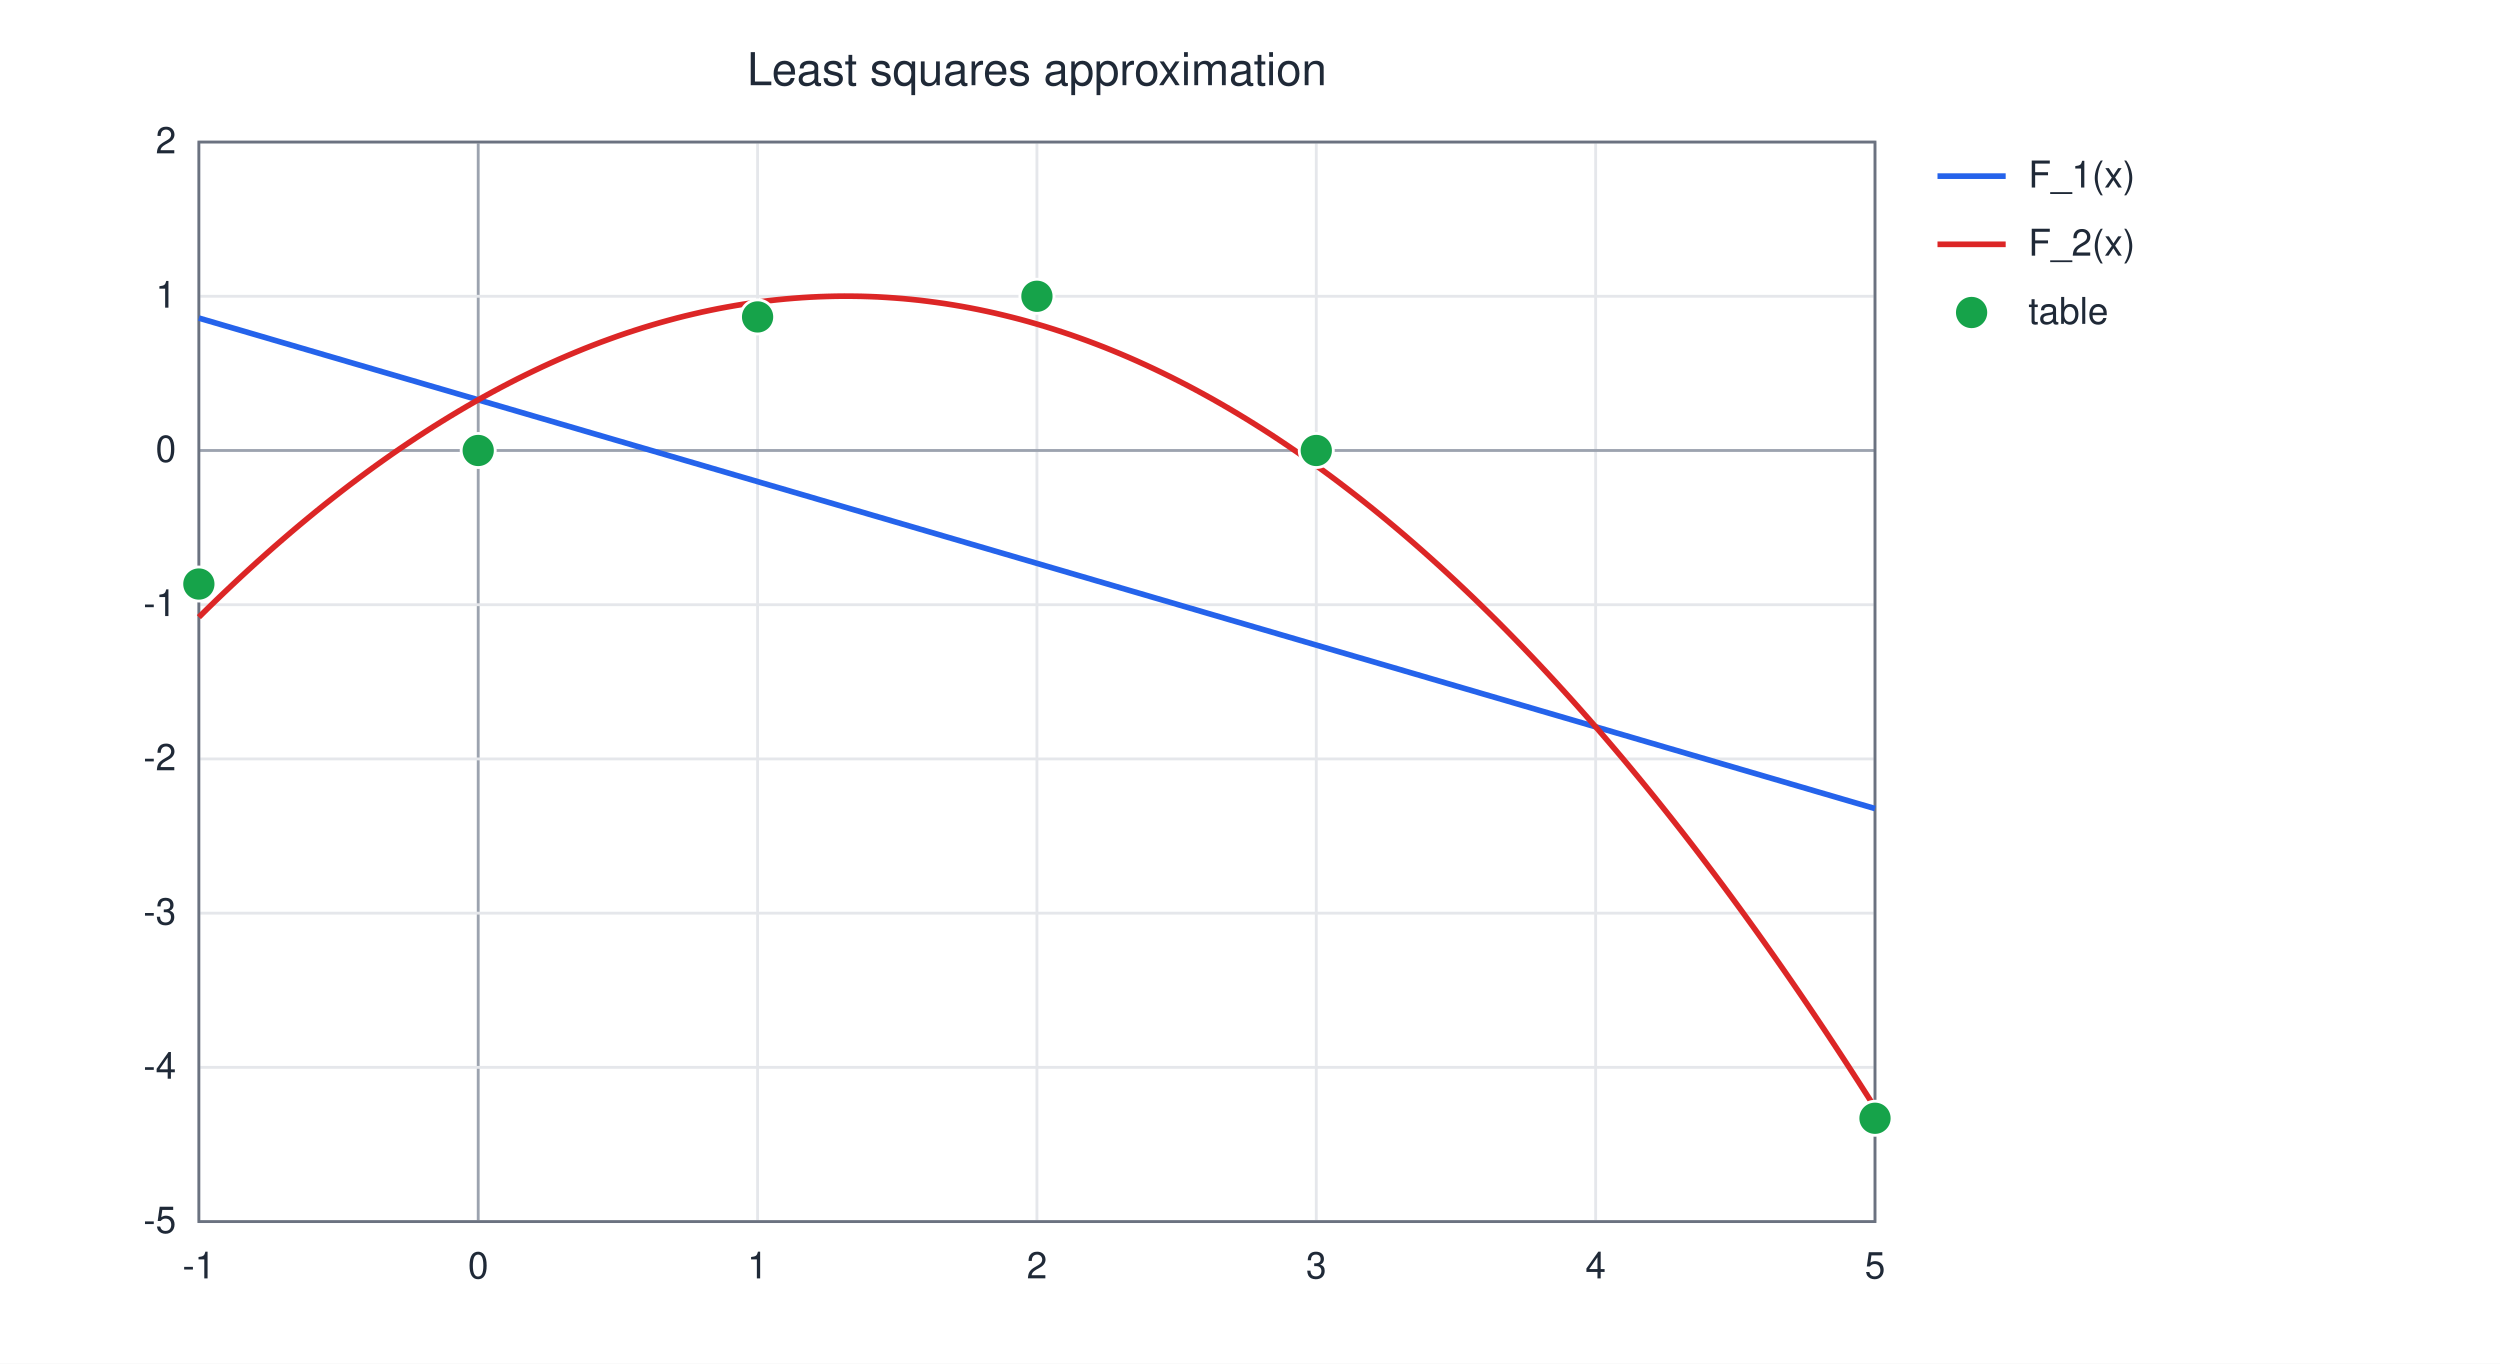
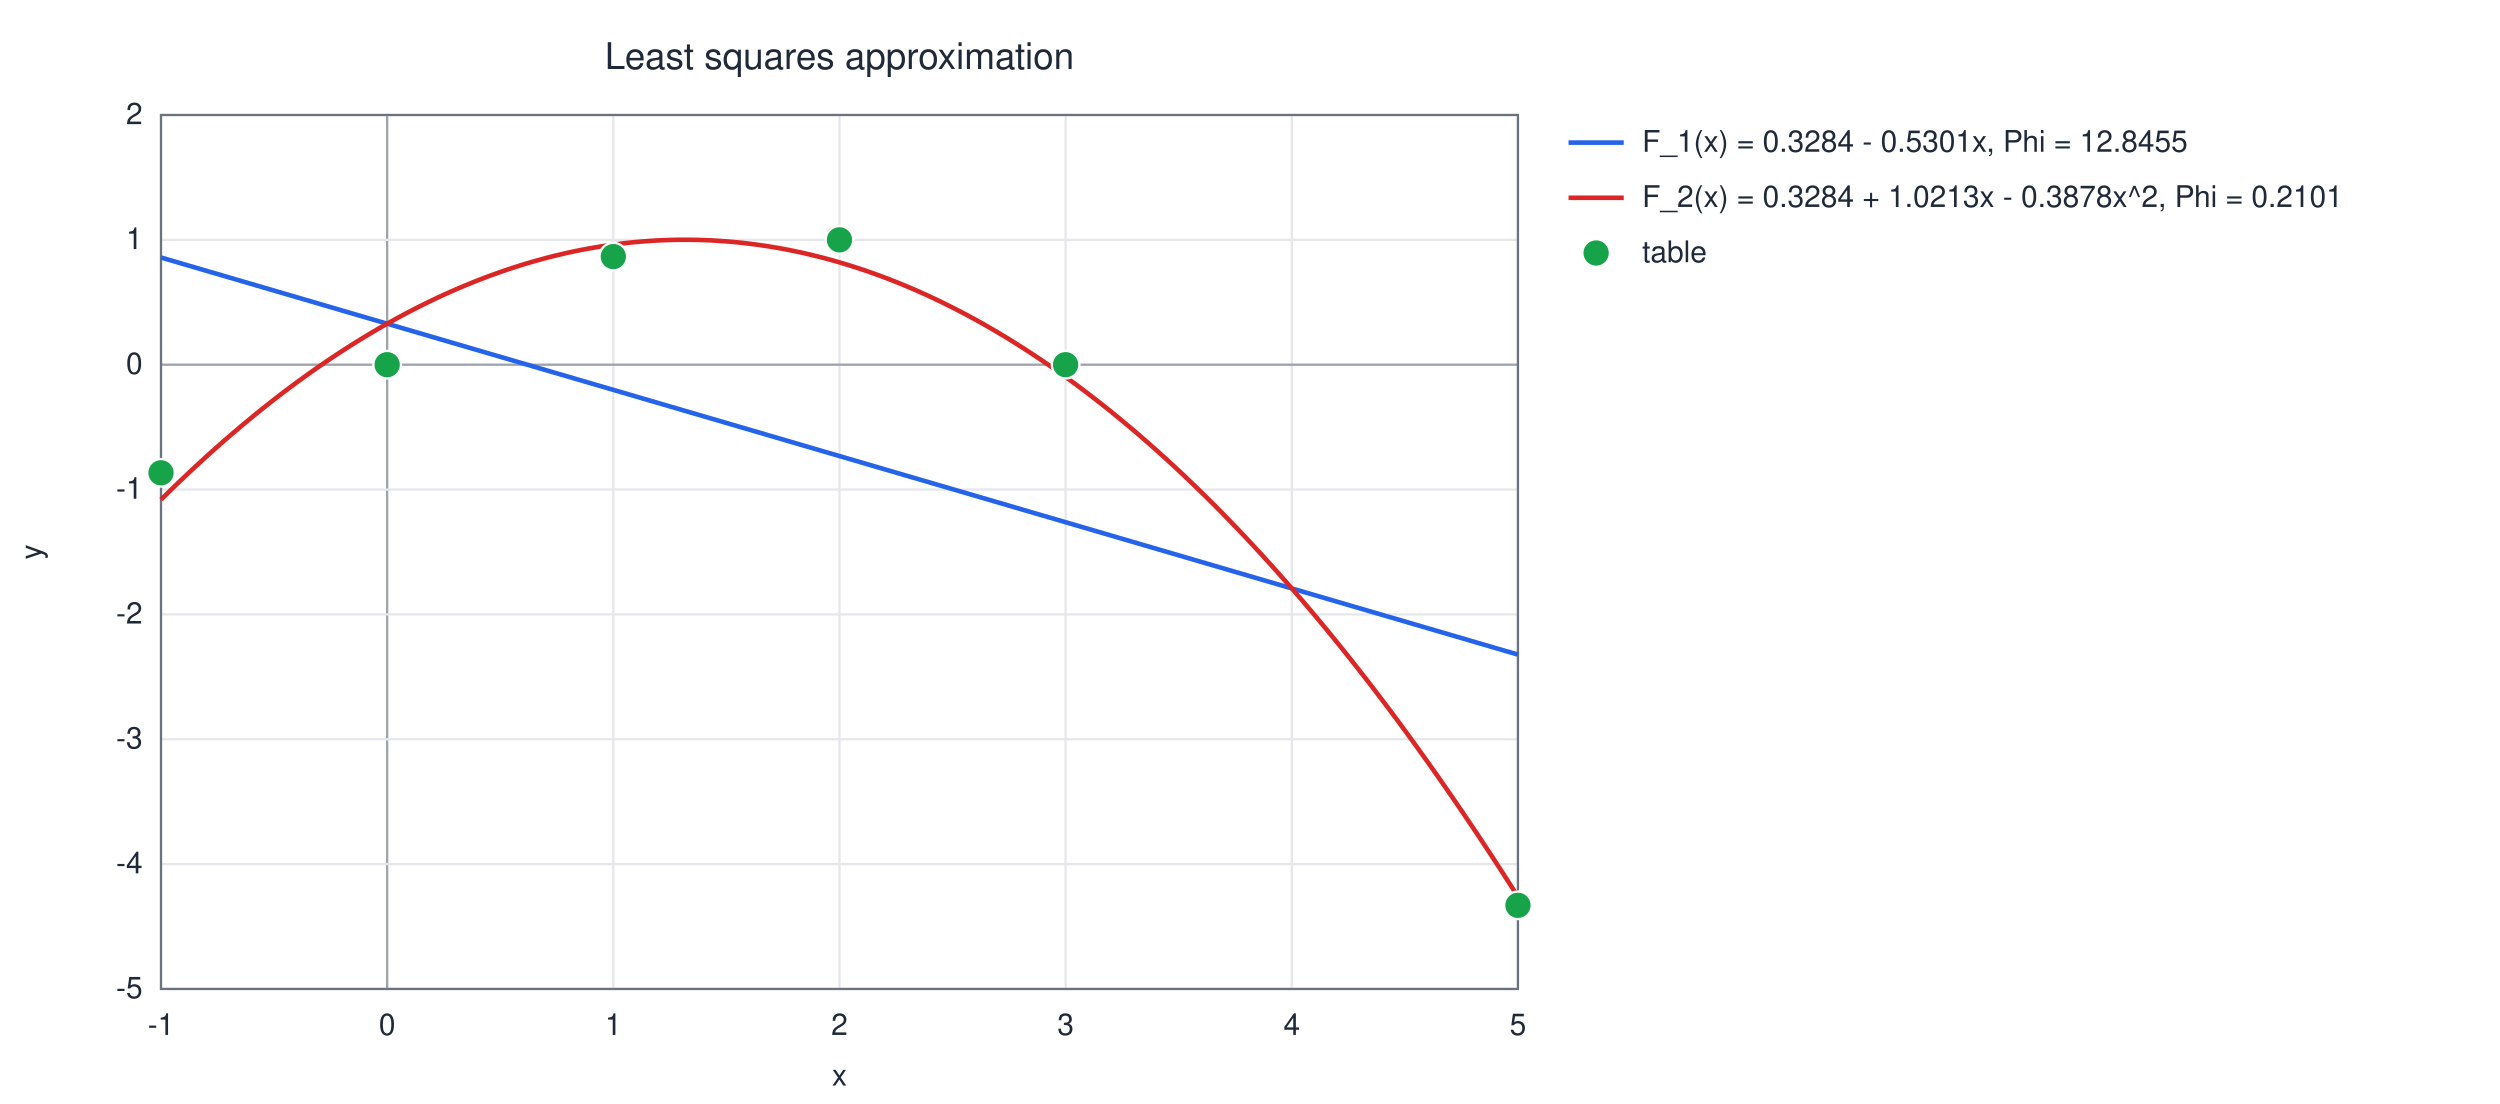
- <svg xmlns="http://www.w3.org/2000/svg" width="880" height="480" viewBox="0 0 880 480" font-family="Helvetica, Arial, sans-serif" fill="#1f2937">
-   <rect width="880" height="480" fill="#ffffff" />
+ <svg xmlns="http://www.w3.org/2000/svg" width="1087" height="480" viewBox="0 0 1087 480" font-family="Helvetica, Arial, sans-serif" fill="#1f2937">
+   <rect width="1087" height="480" fill="#ffffff" />
  <text x="365.00" y="30.00" text-anchor="middle" font-size="16">Least squares approximation</text>
  <line x1="70.00" y1="50.00" x2="70.00" y2="430.00" stroke="#e5e7eb" stroke-width="1" />
  <text x="70.00" y="450.00" text-anchor="middle" font-size="13">-1</text>
  <line x1="168.33" y1="50.00" x2="168.33" y2="430.00" stroke="#9ca3af" stroke-width="1" />
  <text x="168.33" y="450.00" text-anchor="middle" font-size="13">0</text>
  <line x1="266.67" y1="50.00" x2="266.67" y2="430.00" stroke="#e5e7eb" stroke-width="1" />
  <text x="266.67" y="450.00" text-anchor="middle" font-size="13">1</text>
  <line x1="365.00" y1="50.00" x2="365.00" y2="430.00" stroke="#e5e7eb" stroke-width="1" />
  <text x="365.00" y="450.00" text-anchor="middle" font-size="13">2</text>
  <line x1="463.33" y1="50.00" x2="463.33" y2="430.00" stroke="#e5e7eb" stroke-width="1" />
  <text x="463.33" y="450.00" text-anchor="middle" font-size="13">3</text>
  <line x1="561.67" y1="50.00" x2="561.67" y2="430.00" stroke="#e5e7eb" stroke-width="1" />
  <text x="561.67" y="450.00" text-anchor="middle" font-size="13">4</text>
  <line x1="660.00" y1="50.00" x2="660.00" y2="430.00" stroke="#e5e7eb" stroke-width="1" />
  <text x="660.00" y="450.00" text-anchor="middle" font-size="13">5</text>
  <line x1="70.00" y1="430.00" x2="660.00" y2="430.00" stroke="#e5e7eb" stroke-width="1" />
  <text x="62.00" y="434.00" text-anchor="end" font-size="13">-5</text>
  <line x1="70.00" y1="375.71" x2="660.00" y2="375.71" stroke="#e5e7eb" stroke-width="1" />
  <text x="62.00" y="379.71" text-anchor="end" font-size="13">-4</text>
  <line x1="70.00" y1="321.43" x2="660.00" y2="321.43" stroke="#e5e7eb" stroke-width="1" />
  <text x="62.00" y="325.43" text-anchor="end" font-size="13">-3</text>
  <line x1="70.00" y1="267.14" x2="660.00" y2="267.14" stroke="#e5e7eb" stroke-width="1" />
  <text x="62.00" y="271.14" text-anchor="end" font-size="13">-2</text>
  <line x1="70.00" y1="212.86" x2="660.00" y2="212.86" stroke="#e5e7eb" stroke-width="1" />
  <text x="62.00" y="216.86" text-anchor="end" font-size="13">-1</text>
  <line x1="70.00" y1="158.57" x2="660.00" y2="158.57" stroke="#9ca3af" stroke-width="1" />
  <text x="62.00" y="162.57" text-anchor="end" font-size="13">0</text>
  <line x1="70.00" y1="104.29" x2="660.00" y2="104.29" stroke="#e5e7eb" stroke-width="1" />
  <text x="62.00" y="108.29" text-anchor="end" font-size="13">1</text>
  <line x1="70.00" y1="50.00" x2="660.00" y2="50.00" stroke="#e5e7eb" stroke-width="1" />
  <text x="62.00" y="54.00" text-anchor="end" font-size="13">2</text>
+   <text x="365.00" y="472.00" text-anchor="middle" font-size="13">x</text>
+   <text x="18" y="240.00" text-anchor="middle" font-size="13" transform="rotate(-90 18 240.00)">y</text>
  <rect x="70.00" y="50.00" width="590.00" height="380.00" fill="none" stroke="#6b7280" />
  <polyline points="70.00,111.97 72.95,112.83 75.90,113.69 78.85,114.56 81.80,115.42 84.75,116.28 87.70,117.15 90.65,118.01 93.60,118.87 96.55,119.74 99.50,120.60 102.45,121.46 105.40,122.33 108.35,123.19 111.30,124.05 114.25,124.92 117.20,125.78 120.15,126.64 123.10,127.51 126.05,128.37 129.00,129.23 131.95,130.10 134.90,130.96 137.85,131.82 140.80,132.69 143.75,133.55 146.70,134.41 149.65,135.28 152.60,136.14 155.55,137.00 158.50,137.86 161.45,138.73 164.40,139.59 167.35,140.45 170.30,141.32 173.25,142.18 176.20,143.04 179.15,143.91 182.10,144.77 185.05,145.63 188.00,146.50 190.95,147.36 193.90,148.22 196.85,149.09 199.80,149.95 202.75,150.81 205.70,151.68 208.65,152.54 211.60,153.40 214.55,154.27 217.50,155.13 220.45,155.99 223.40,156.86 226.35,157.72 229.30,158.58 232.25,159.45 235.20,160.31 238.15,161.17 241.10,162.04 244.05,162.90 247.00,163.76 249.95,164.63 252.90,165.49 255.85,166.35 258.80,167.22 261.75,168.08 264.70,168.94 267.65,169.81 270.60,170.67 273.55,171.53 276.50,172.39 279.45,173.26 282.40,174.12 285.35,174.98 288.30,175.85 291.25,176.71 294.20,177.57 297.15,178.44 300.10,179.30 303.05,180.16 306.00,181.03 308.95,181.89 311.90,182.75 314.85,183.62 317.80,184.48 320.75,185.34 323.70,186.21 326.65,187.07 329.60,187.93 332.55,188.80 335.50,189.66 338.45,190.52 341.40,191.39 344.35,192.25 347.30,193.11 350.25,193.98 353.20,194.84 356.15,195.70 359.10,196.57 362.05,197.43 365.00,198.29 367.95,199.16 370.90,200.02 373.85,200.88 376.80,201.75 379.75,202.61 382.70,203.47 385.65,204.34 388.60,205.20 391.55,206.06 394.50,206.93 397.45,207.79 400.40,208.65 403.35,209.51 406.30,210.38 409.25,211.24 412.20,212.10 415.15,212.97 418.10,213.83 421.05,214.69 424.00,215.56 426.95,216.42 429.90,217.28 432.85,218.15 435.80,219.01 438.75,219.87 441.70,220.74 444.65,221.60 447.60,222.46 450.55,223.33 453.50,224.19 456.45,225.05 459.40,225.92 462.35,226.78 465.30,227.64 468.25,228.51 471.20,229.37 474.15,230.23 477.10,231.10 480.05,231.96 483.00,232.82 485.95,233.69 488.90,234.55 491.85,235.41 494.80,236.28 497.75,237.14 500.70,238.00 503.65,238.87 506.60,239.73 509.55,240.59 512.50,241.46 515.45,242.32 518.40,243.18 521.35,244.05 524.30,244.91 527.25,245.77 530.20,246.63 533.15,247.50 536.10,248.36 539.05,249.22 542.00,250.09 544.95,250.95 547.90,251.81 550.85,252.68 553.80,253.54 556.75,254.40 559.70,255.27 562.65,256.13 565.60,256.99 568.55,257.86 571.50,258.72 574.45,259.58 577.40,260.45 580.35,261.31 583.30,262.17 586.25,263.04 589.20,263.90 592.15,264.76 595.10,265.63 598.05,266.49 601.00,267.35 603.95,268.22 606.90,269.08 609.85,269.94 612.80,270.81 615.75,271.67 618.70,272.53 621.65,273.40 624.60,274.26 627.55,275.12 630.50,275.99 633.45,276.85 636.40,277.71 639.35,278.58 642.30,279.44 645.25,280.30 648.20,281.17 651.15,282.03 654.10,282.89 657.05,283.75 660.00,284.62" fill="none" stroke="#2563eb" stroke-width="2" stroke-linejoin="round" />
  <line x1="682.00" y1="62.00" x2="706.00" y2="62.00" stroke="#2563eb" stroke-width="2" />
-   <text x="714.00" y="66.00" text-anchor="start" font-size="13">F_1(x)</text>
+   <text x="714.00" y="66.00" text-anchor="start" font-size="13">F_1(x) = 0.3284 - 0.5301x, Phi = 12.8455</text>
  <polyline points="70.00,217.24 72.95,214.33 75.90,211.46 78.85,208.63 81.80,205.84 84.75,203.08 87.70,200.36 90.65,197.68 93.60,195.04 96.55,192.43 99.50,189.87 102.45,187.34 105.40,184.85 108.35,182.40 111.30,179.98 114.25,177.60 117.20,175.27 120.15,172.96 123.10,170.70 126.05,168.48 129.00,166.29 131.95,164.14 134.90,162.03 137.85,159.95 140.80,157.92 143.75,155.92 146.70,153.96 149.65,152.04 152.60,150.15 155.55,148.31 158.50,146.50 161.45,144.73 164.40,142.99 167.35,141.30 170.30,139.64 173.25,138.02 176.20,136.44 179.15,134.90 182.10,133.39 185.05,131.93 188.00,130.50 190.95,129.10 193.90,127.75 196.85,126.43 199.80,125.16 202.75,123.92 205.70,122.71 208.65,121.55 211.60,120.42 214.55,119.34 217.50,118.28 220.45,117.27 223.40,116.30 226.35,115.36 229.30,114.46 232.25,113.60 235.20,112.78 238.15,111.99 241.10,111.24 244.05,110.54 247.00,109.86 249.95,109.23 252.90,108.63 255.85,108.08 258.80,107.56 261.75,107.07 264.70,106.63 267.65,106.22 270.60,105.85 273.55,105.52 276.50,105.23 279.45,104.98 282.40,104.76 285.35,104.58 288.30,104.44 291.25,104.34 294.20,104.27 297.15,104.24 300.10,104.26 303.05,104.30 306.00,104.39 308.95,104.51 311.90,104.68 314.85,104.88 317.80,105.11 320.75,105.39 323.70,105.70 326.65,106.06 329.60,106.45 332.55,106.87 335.50,107.34 338.45,107.84 341.40,108.38 344.35,108.96 347.30,109.58 350.25,110.23 353.20,110.93 356.15,111.66 359.10,112.42 362.05,113.23 365.00,114.08 367.95,114.96 370.90,115.88 373.85,116.84 376.80,117.83 379.75,118.87 382.70,119.94 385.65,121.05 388.60,122.19 391.55,123.38 394.50,124.60 397.45,125.86 400.40,127.16 403.35,128.50 406.30,129.88 409.25,131.29 412.20,132.74 415.15,134.23 418.10,135.75 421.05,137.32 424.00,138.92 426.95,140.56 429.90,142.24 432.85,143.95 435.80,145.71 438.75,147.50 441.70,149.33 444.65,151.20 447.60,153.10 450.55,155.05 453.50,157.03 456.45,159.05 459.40,161.10 462.35,163.20 465.30,165.33 468.25,167.50 471.20,169.71 474.15,171.96 477.10,174.24 480.05,176.56 483.00,178.92 485.95,181.32 488.90,183.76 491.85,186.23 494.80,188.74 497.75,191.29 500.70,193.88 503.65,196.51 506.60,199.17 509.55,201.87 512.50,204.61 515.45,207.39 518.40,210.20 521.35,213.06 524.30,215.95 527.25,218.87 530.20,221.84 533.15,224.85 536.10,227.89 539.05,230.97 542.00,234.09 544.95,237.24 547.90,240.44 550.85,243.67 553.80,246.94 556.75,250.25 559.70,253.59 562.65,256.97 565.60,260.40 568.55,263.86 571.50,267.35 574.45,270.89 577.40,274.46 580.35,278.07 583.30,281.72 586.25,285.41 589.20,289.13 592.15,292.89 595.10,296.69 598.05,300.53 601.00,304.41 603.95,308.32 606.90,312.27 609.85,316.26 612.80,320.29 615.75,324.36 618.70,328.46 621.65,332.60 624.60,336.78 627.55,341.00 630.50,345.25 633.45,349.55 636.40,353.88 639.35,358.25 642.30,362.65 645.25,367.10 648.20,371.58 651.15,376.10 654.10,380.66 657.05,385.26 660.00,389.89" fill="none" stroke="#dc2626" stroke-width="2" stroke-linejoin="round" />
  <line x1="682.00" y1="86.00" x2="706.00" y2="86.00" stroke="#dc2626" stroke-width="2" />
-   <text x="714.00" y="90.00" text-anchor="start" font-size="13">F_2(x)</text>
+   <text x="714.00" y="90.00" text-anchor="start" font-size="13">F_2(x) = 0.3284 + 1.0213x - 0.3878x^2, Phi = 0.2101</text>
  <circle cx="70.00" cy="205.58" r="6" fill="#16a34a" stroke="#ffffff" />
  <circle cx="168.33" cy="158.57" r="6" fill="#16a34a" stroke="#ffffff" />
  <circle cx="266.67" cy="111.56" r="6" fill="#16a34a" stroke="#ffffff" />
  <circle cx="365.00" cy="104.29" r="6" fill="#16a34a" stroke="#ffffff" />
  <circle cx="463.33" cy="158.57" r="6" fill="#16a34a" stroke="#ffffff" />
  <circle cx="660.00" cy="393.63" r="6" fill="#16a34a" stroke="#ffffff" />
  <circle cx="694.00" cy="110.00" r="6" fill="#16a34a" stroke="#ffffff" />
  <text x="714.00" y="114.00" text-anchor="start" font-size="13">table</text>
</svg>
